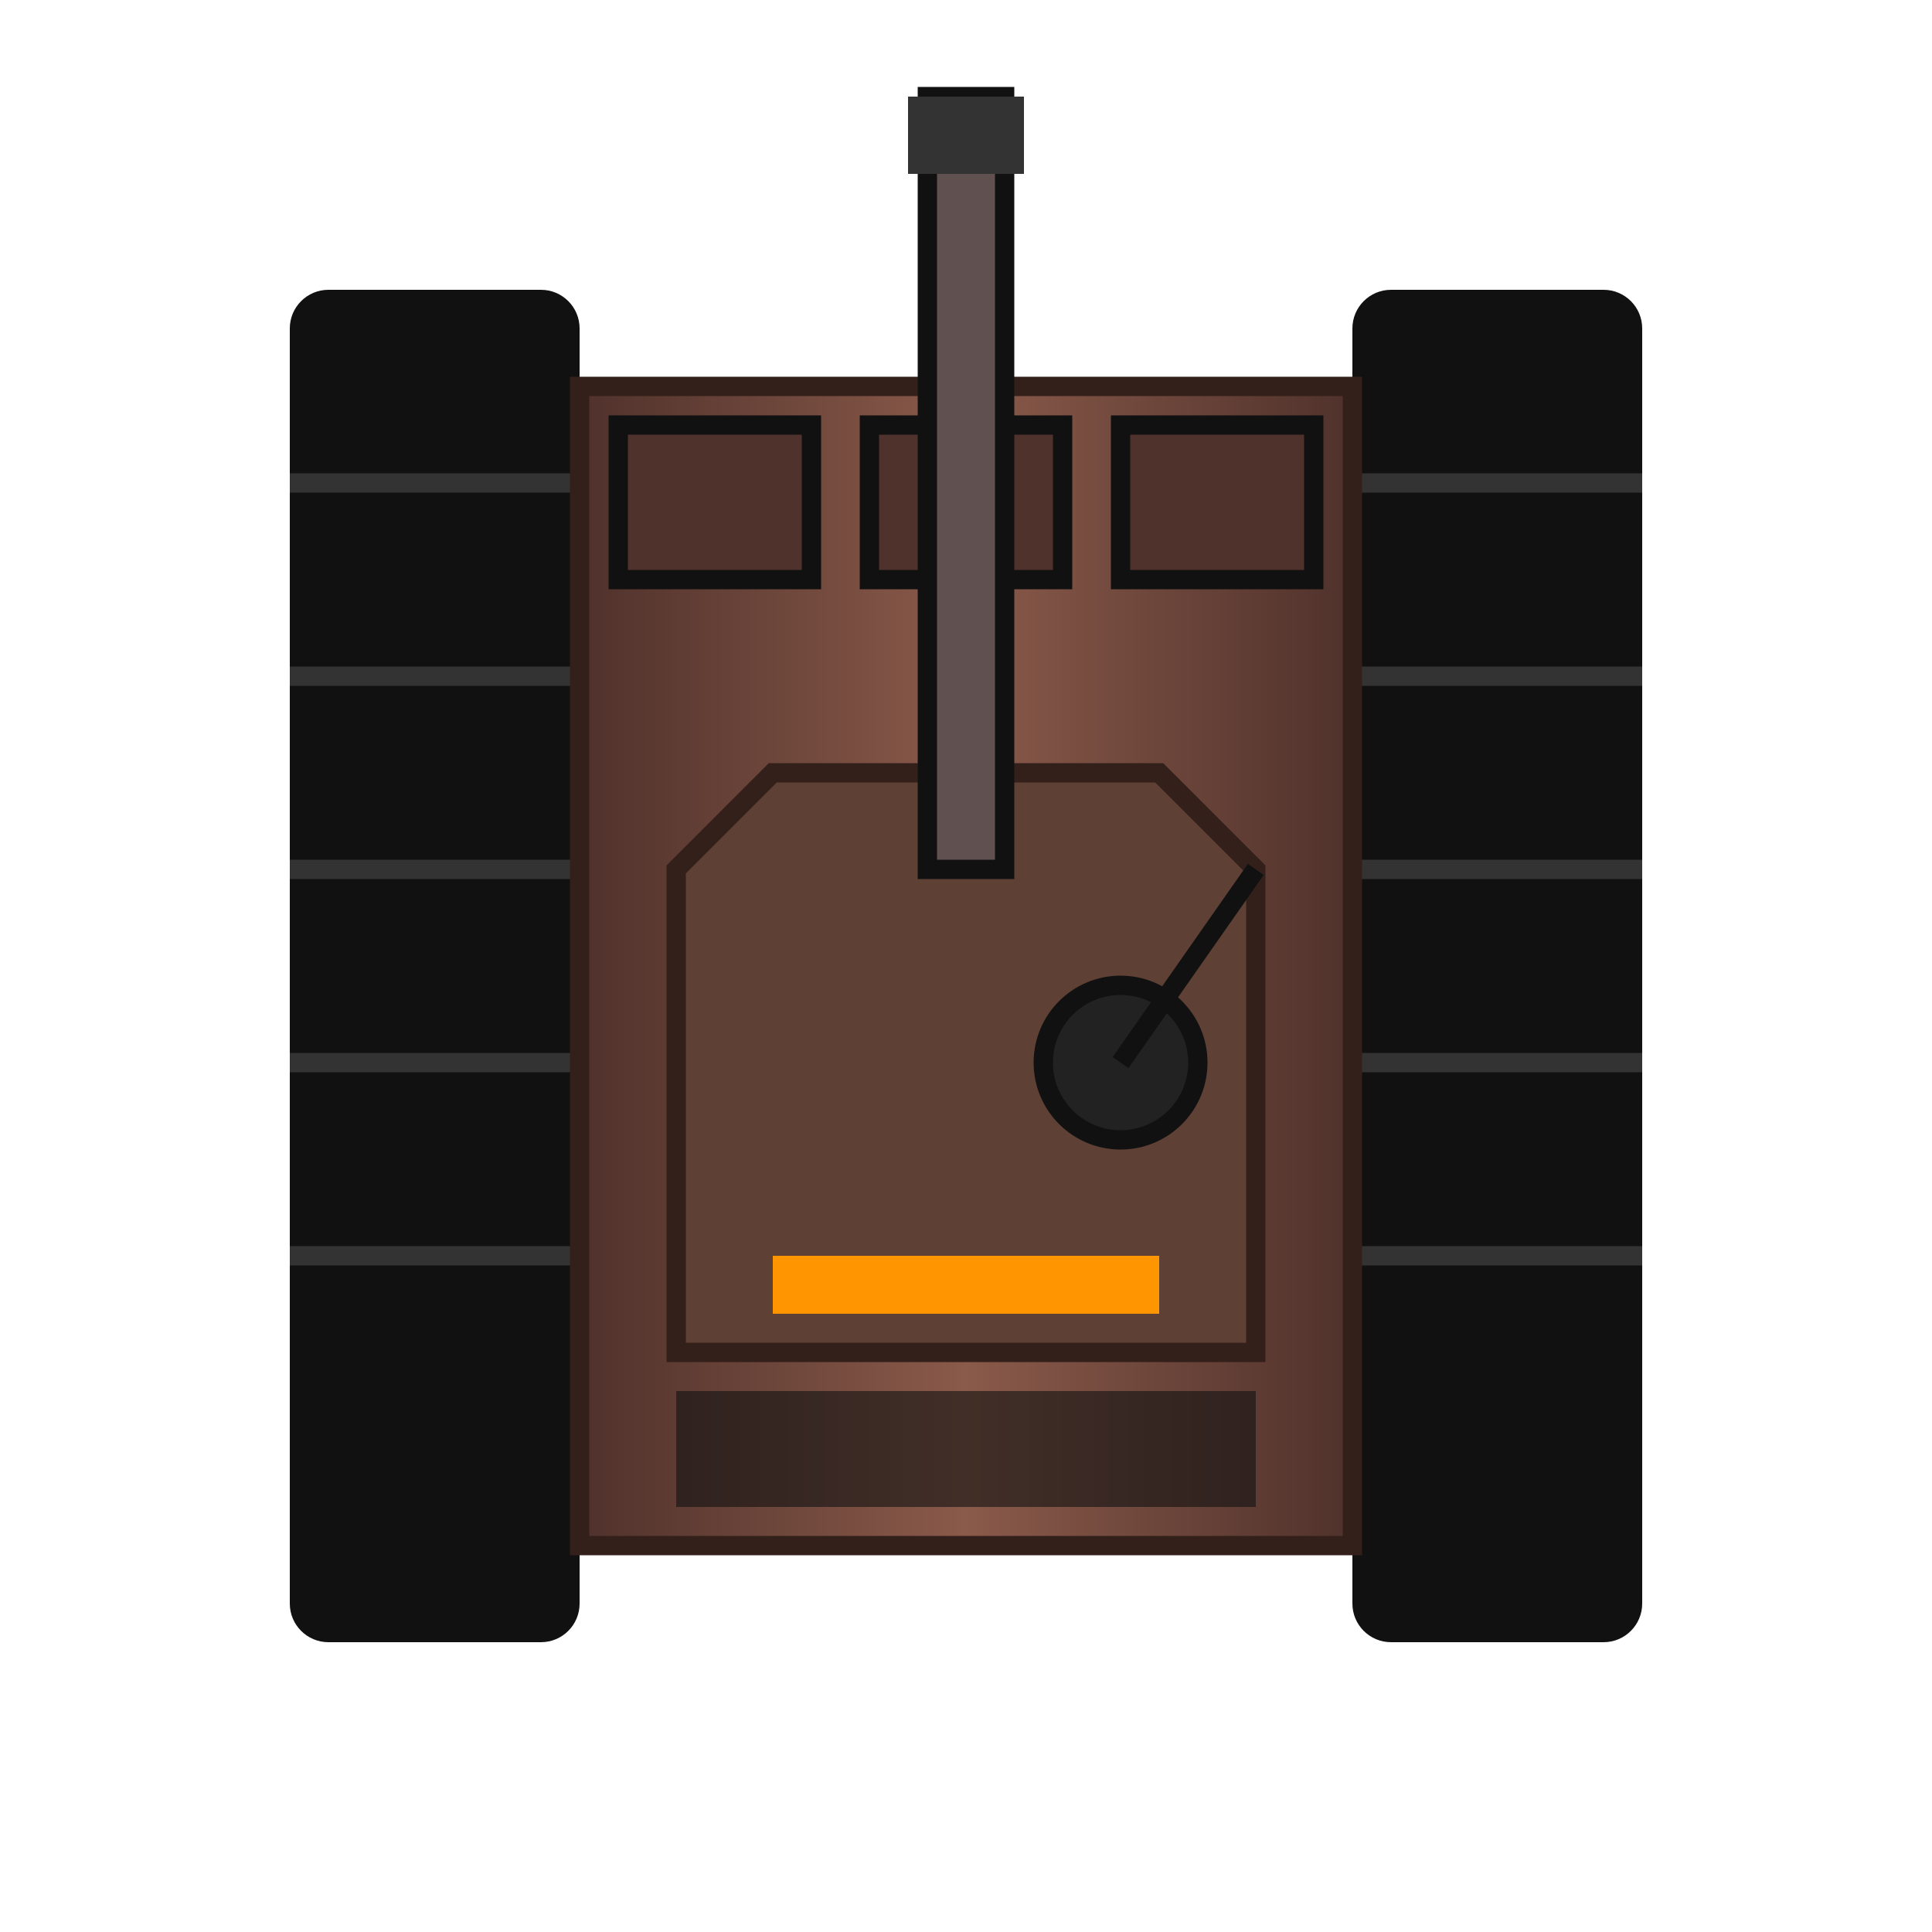
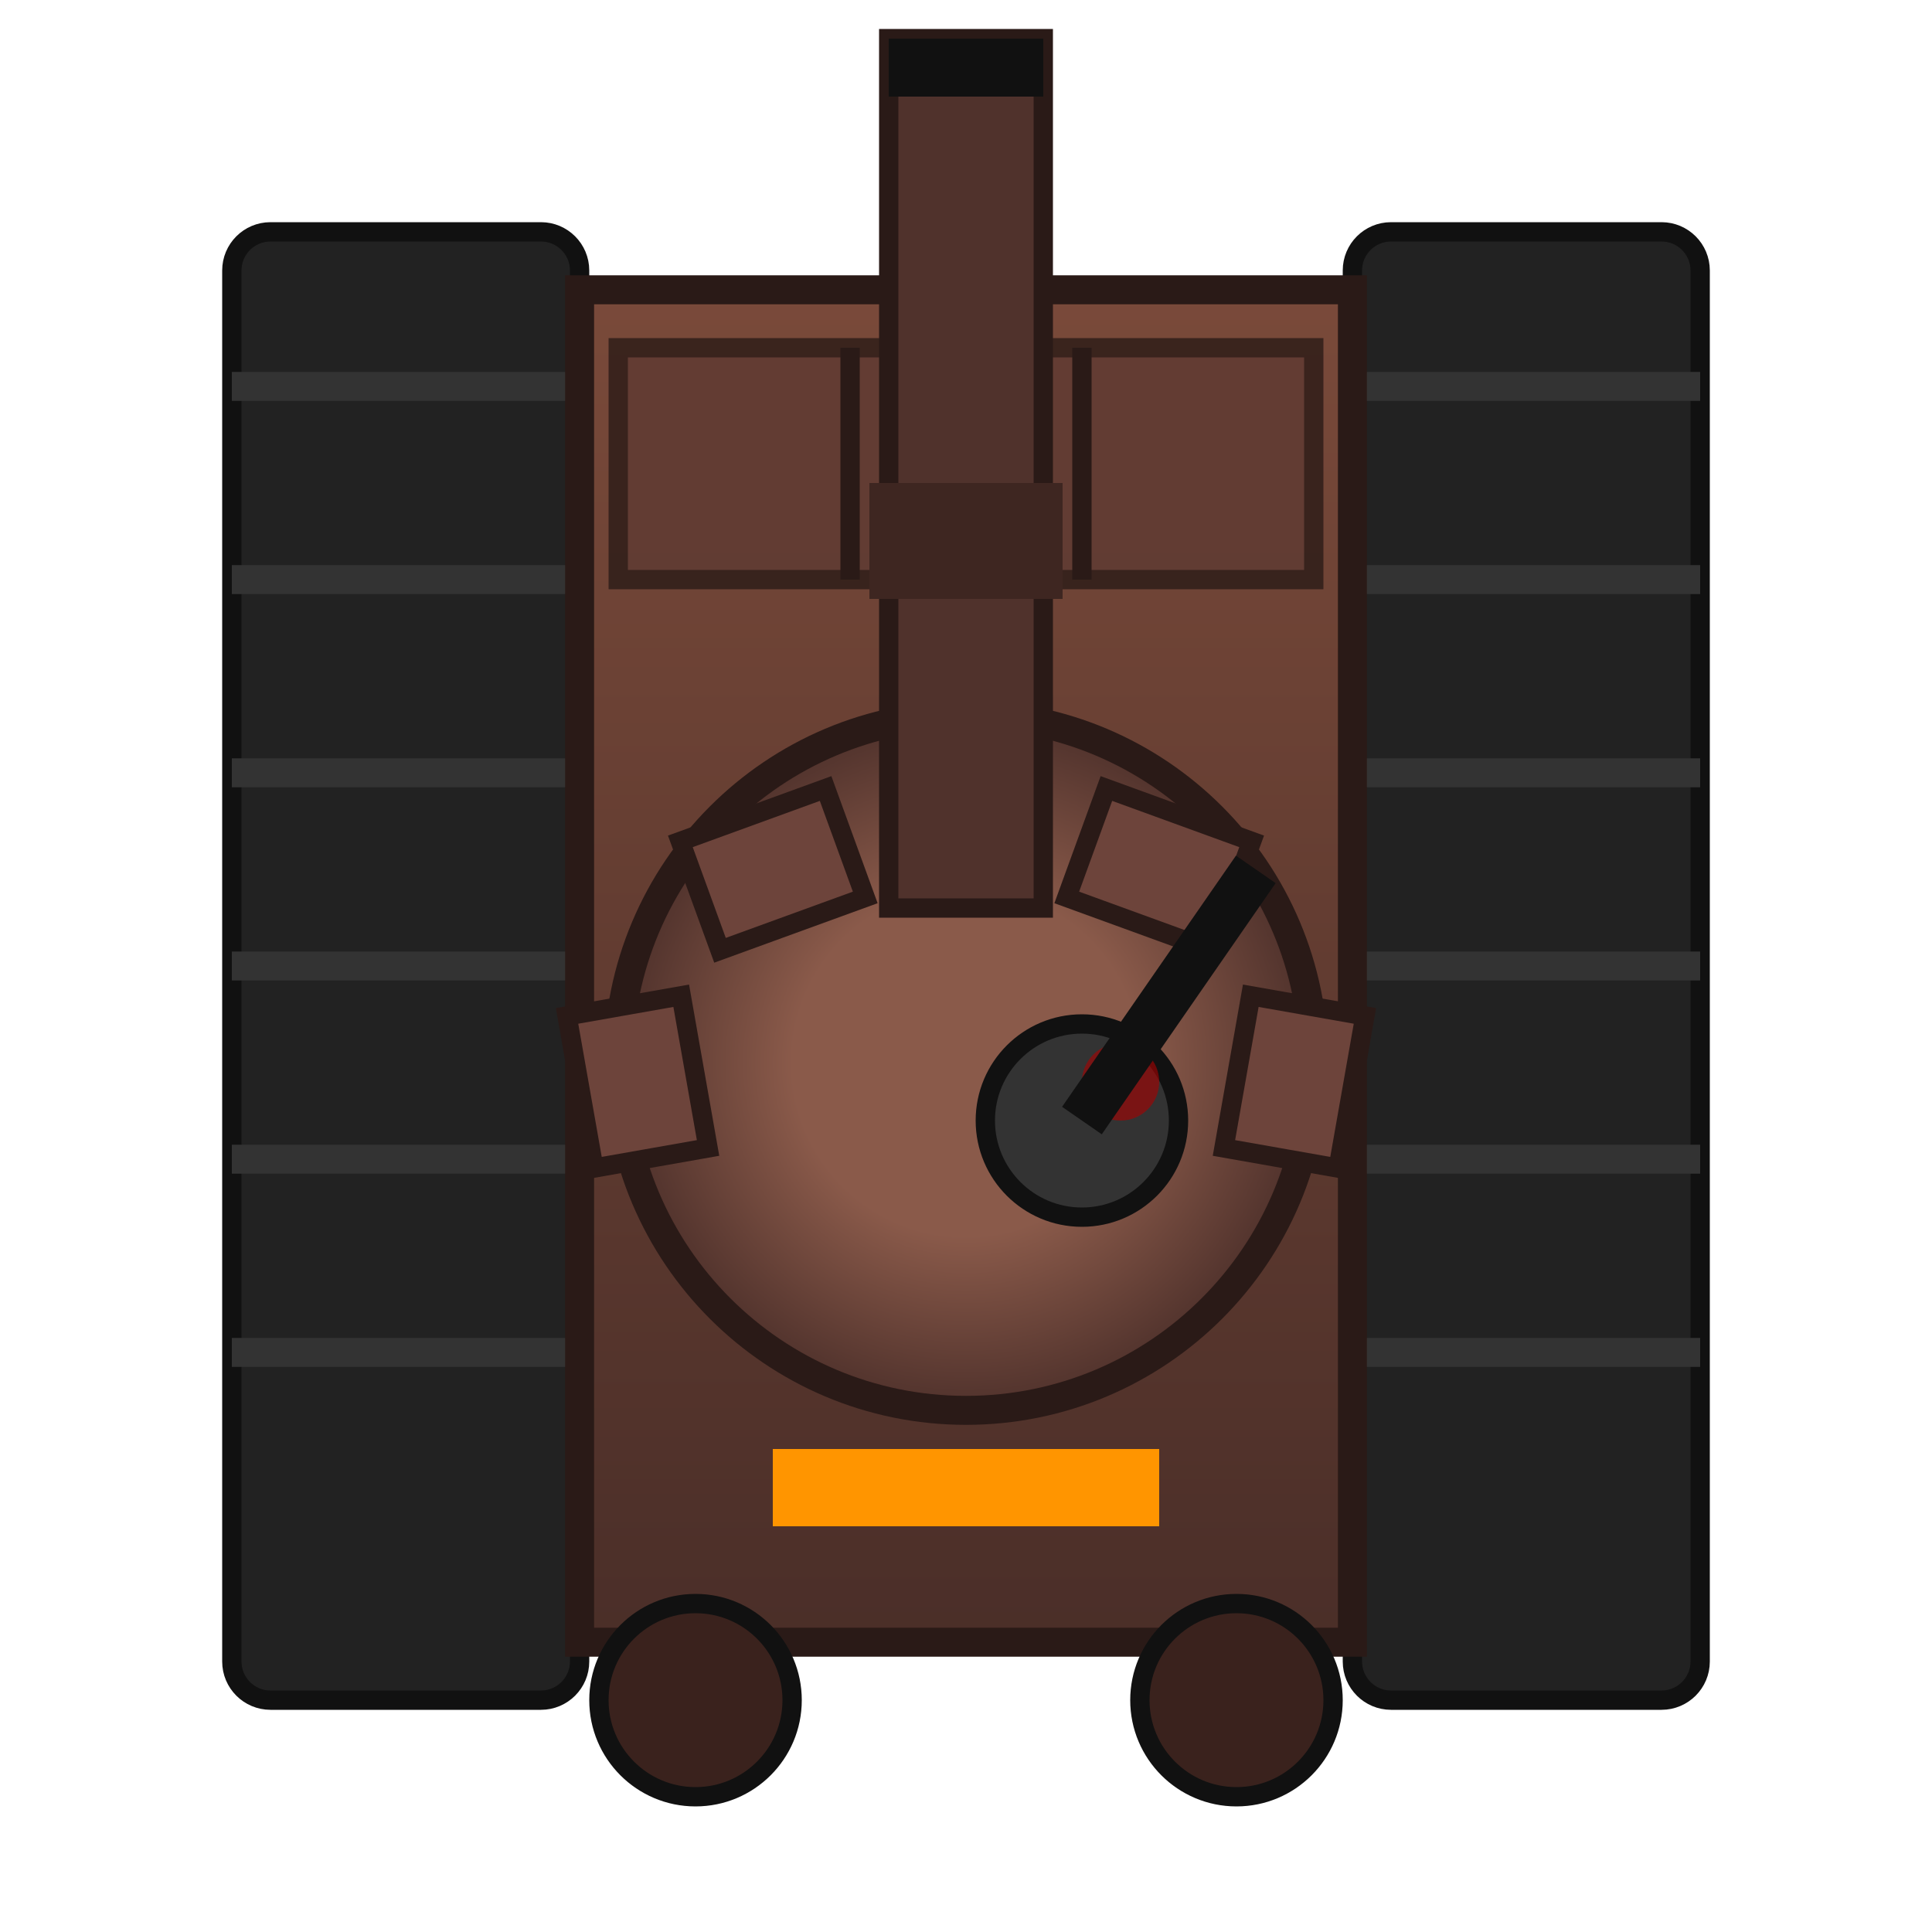
<svg xmlns="http://www.w3.org/2000/svg" viewBox="0 0 100 100">
  <defs>
-     <linearGradient id="bodyGradRed" x1="0%" y1="0%" x2="100%" y2="0%">
-       <stop offset="0%" stop-color="#50322c" />
+     <linearGradient id="bodyGradRed" x1="0%" y1="0%" x2="0%" y2="100%">
+       <stop offset="0%" stop-color="#7a4a3a" />
+       <stop offset="100%" stop-color="#4a2e28" />
+     </linearGradient>
+     <radialGradient id="turretGradRed" cx="50%" cy="50%" r="50%">
      <stop offset="50%" stop-color="#8a5a4a" />
      <stop offset="100%" stop-color="#50322c" />
-     </linearGradient>
+     </radialGradient>
  </defs>
  <g>
-     <rect x="15" y="15" width="15" height="70" rx="2" fill="#111" />
-     <rect x="70" y="15" width="15" height="70" rx="2" fill="#111" />
-     <path d="M15 25 L30 25 M15 35 L30 35 M15 45 L30 45 M15 55 L30 55 M15 65 L30 65" stroke="#333" stroke-width="1" />
-     <path d="M70 25 L85 25 M70 35 L85 35 M70 45 L85 45 M70 55 L85 55 M70 65 L85 65" stroke="#333" stroke-width="1" />
-     <rect x="30" y="20" width="40" height="60" fill="url(#bodyGradRed)" stroke="#34201a" />
-     <rect x="32" y="22" width="10" height="8" fill="#50322c" stroke="#111" />
-     <rect x="45" y="22" width="10" height="8" fill="#50322c" stroke="#111" />
-     <rect x="58" y="22" width="10" height="8" fill="#50322c" stroke="#111" />
-     <path d="M35 45 L40 40 L60 40 L65 45 L65 70 L35 70 Z" fill="#5e4034" stroke="#34201a" />
-     <rect x="48" y="5" width="4" height="40" fill="#605050" stroke="#111" />
-     <rect x="47" y="5" width="6" height="4" fill="#333" />
-     <circle cx="58" cy="55" r="4" fill="#222" stroke="#111" />
-     <line x1="58" y1="55" x2="65" y2="45" stroke="#111" stroke-width="1" />
-     <rect x="35" y="72" width="30" height="6" fill="#111" opacity="0.6" />
-     <rect x="40" y="65" width="20" height="3" fill="#ff9500" />
+     <rect x="12" y="12" width="18" height="76" rx="2" fill="#222" stroke="#111" />
+     <rect x="70" y="12" width="18" height="76" rx="2" fill="#222" stroke="#111" />
+     <path d="M12 20 H30 M12 30 H30 M12 40 H30 M12 50 H30 M12 60 H30 M12 70 H30" stroke="#333" stroke-width="1.5" />
+     <path d="M70 20 H88 M70 30 H88 M70 40 H88 M70 50 H88 M70 60 H88 M70 70 H88" stroke="#333" stroke-width="1.5" />
+     <rect x="30" y="15" width="40" height="70" fill="url(#bodyGradRed)" stroke="#2a1a17" stroke-width="1.5" />
+     <path d="M32 18 L68 18 L68 30 L32 30 Z" fill="#5e3a32" stroke="#2a1a17" opacity="0.8" />
+     <line x1="44" y1="18" x2="44" y2="30" stroke="#2a1a17" />
+     <line x1="56" y1="18" x2="56" y2="30" stroke="#2a1a17" />
+     <circle cx="36" cy="88" r="5" fill="#3a221d" stroke="#111" />
+     <circle cx="64" cy="88" r="5" fill="#3a221d" stroke="#111" />
+     <rect x="40" y="75" width="20" height="4" fill="#ff9500" />
+     <circle cx="50" cy="55" r="18" fill="url(#turretGradRed)" stroke="#2a1a17" stroke-width="1.5" />
+     <rect x="36" y="42" width="8" height="6" transform="rotate(-20 40 45)" fill="#6d443b" stroke="#2a1a17" />
+     <rect x="56" y="42" width="8" height="6" transform="rotate(20 60 45)" fill="#6d443b" stroke="#2a1a17" />
+     <rect x="30" y="52" width="6" height="8" transform="rotate(-10 33 56)" fill="#6d443b" stroke="#2a1a17" />
+     <rect x="64" y="52" width="6" height="8" transform="rotate(10 67 56)" fill="#6d443b" stroke="#2a1a17" />
+     <rect x="46" y="2" width="8" height="45" fill="#50322c" stroke="#2a1a17" />
+     <rect x="45" y="25" width="10" height="6" fill="#3e2621" />
+     <rect x="46" y="2" width="8" height="3" fill="#111" />
+     <circle cx="56" cy="58" r="5" fill="#333" stroke="#111" />
+     <circle cx="58" cy="56" r="2" fill="#a00" opacity="0.6" />
+     <line x1="56" y1="58" x2="65" y2="45" stroke="#111" stroke-width="2.5" />
  </g>
</svg>
